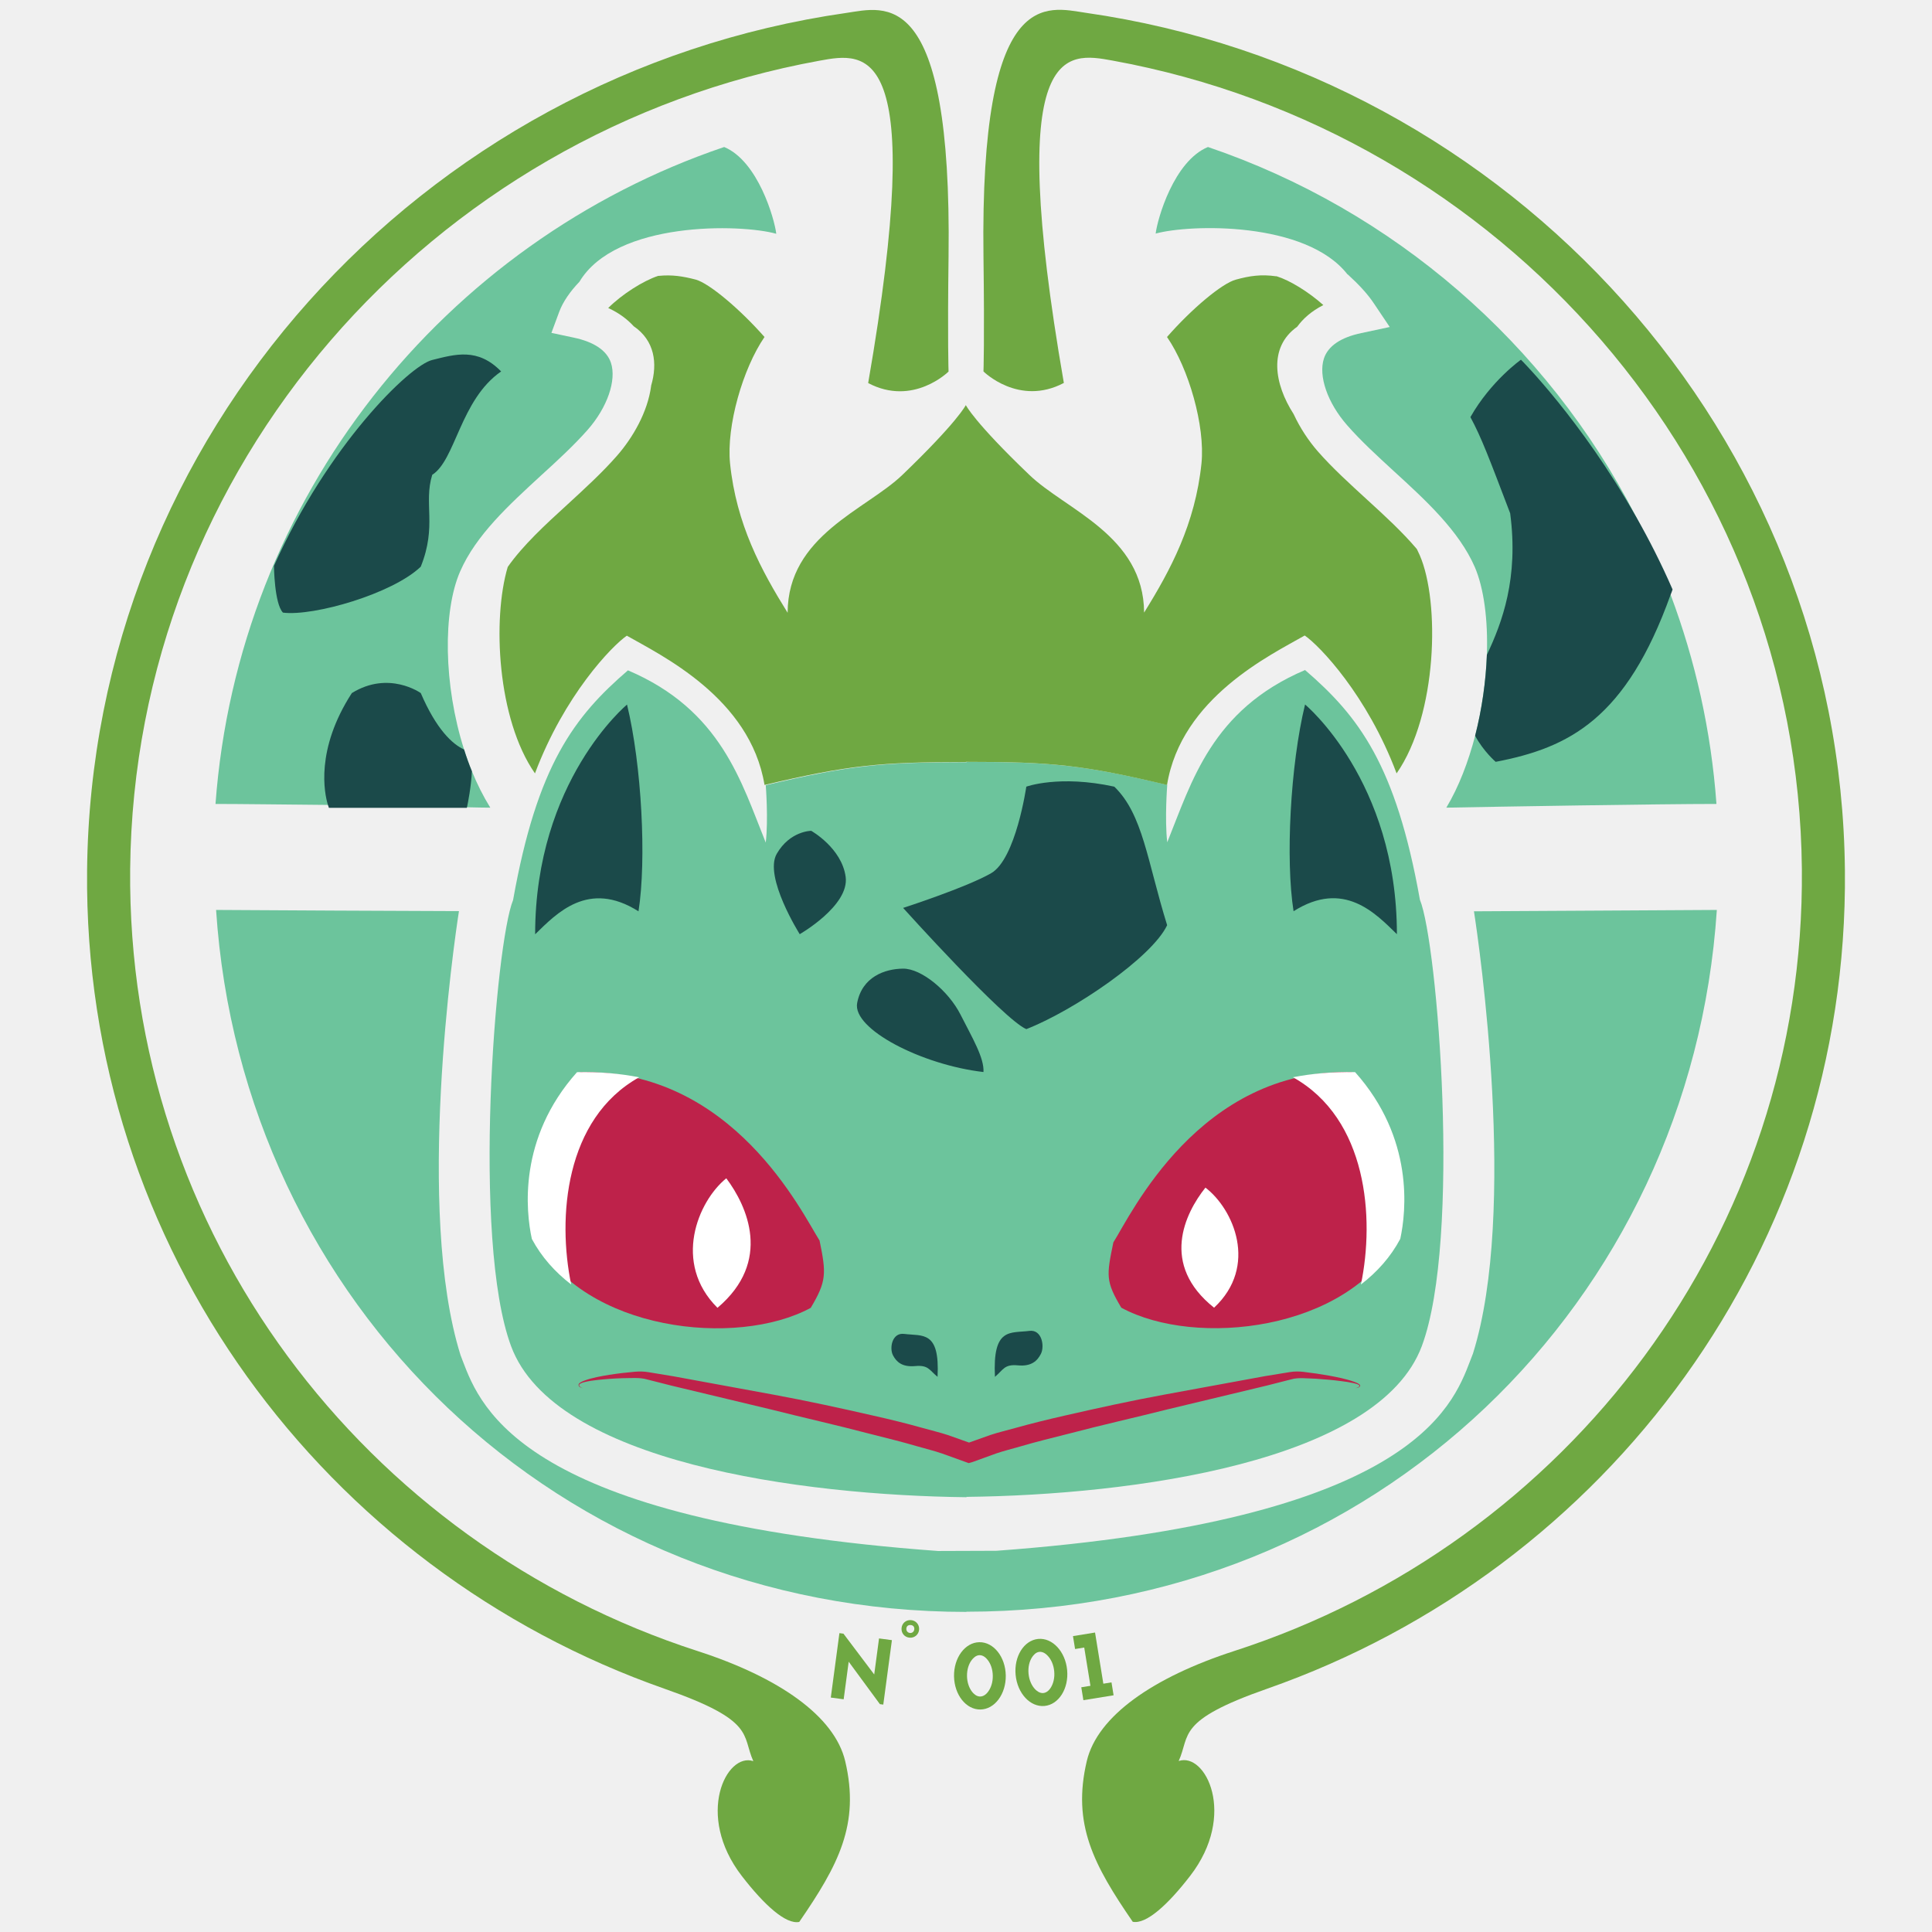
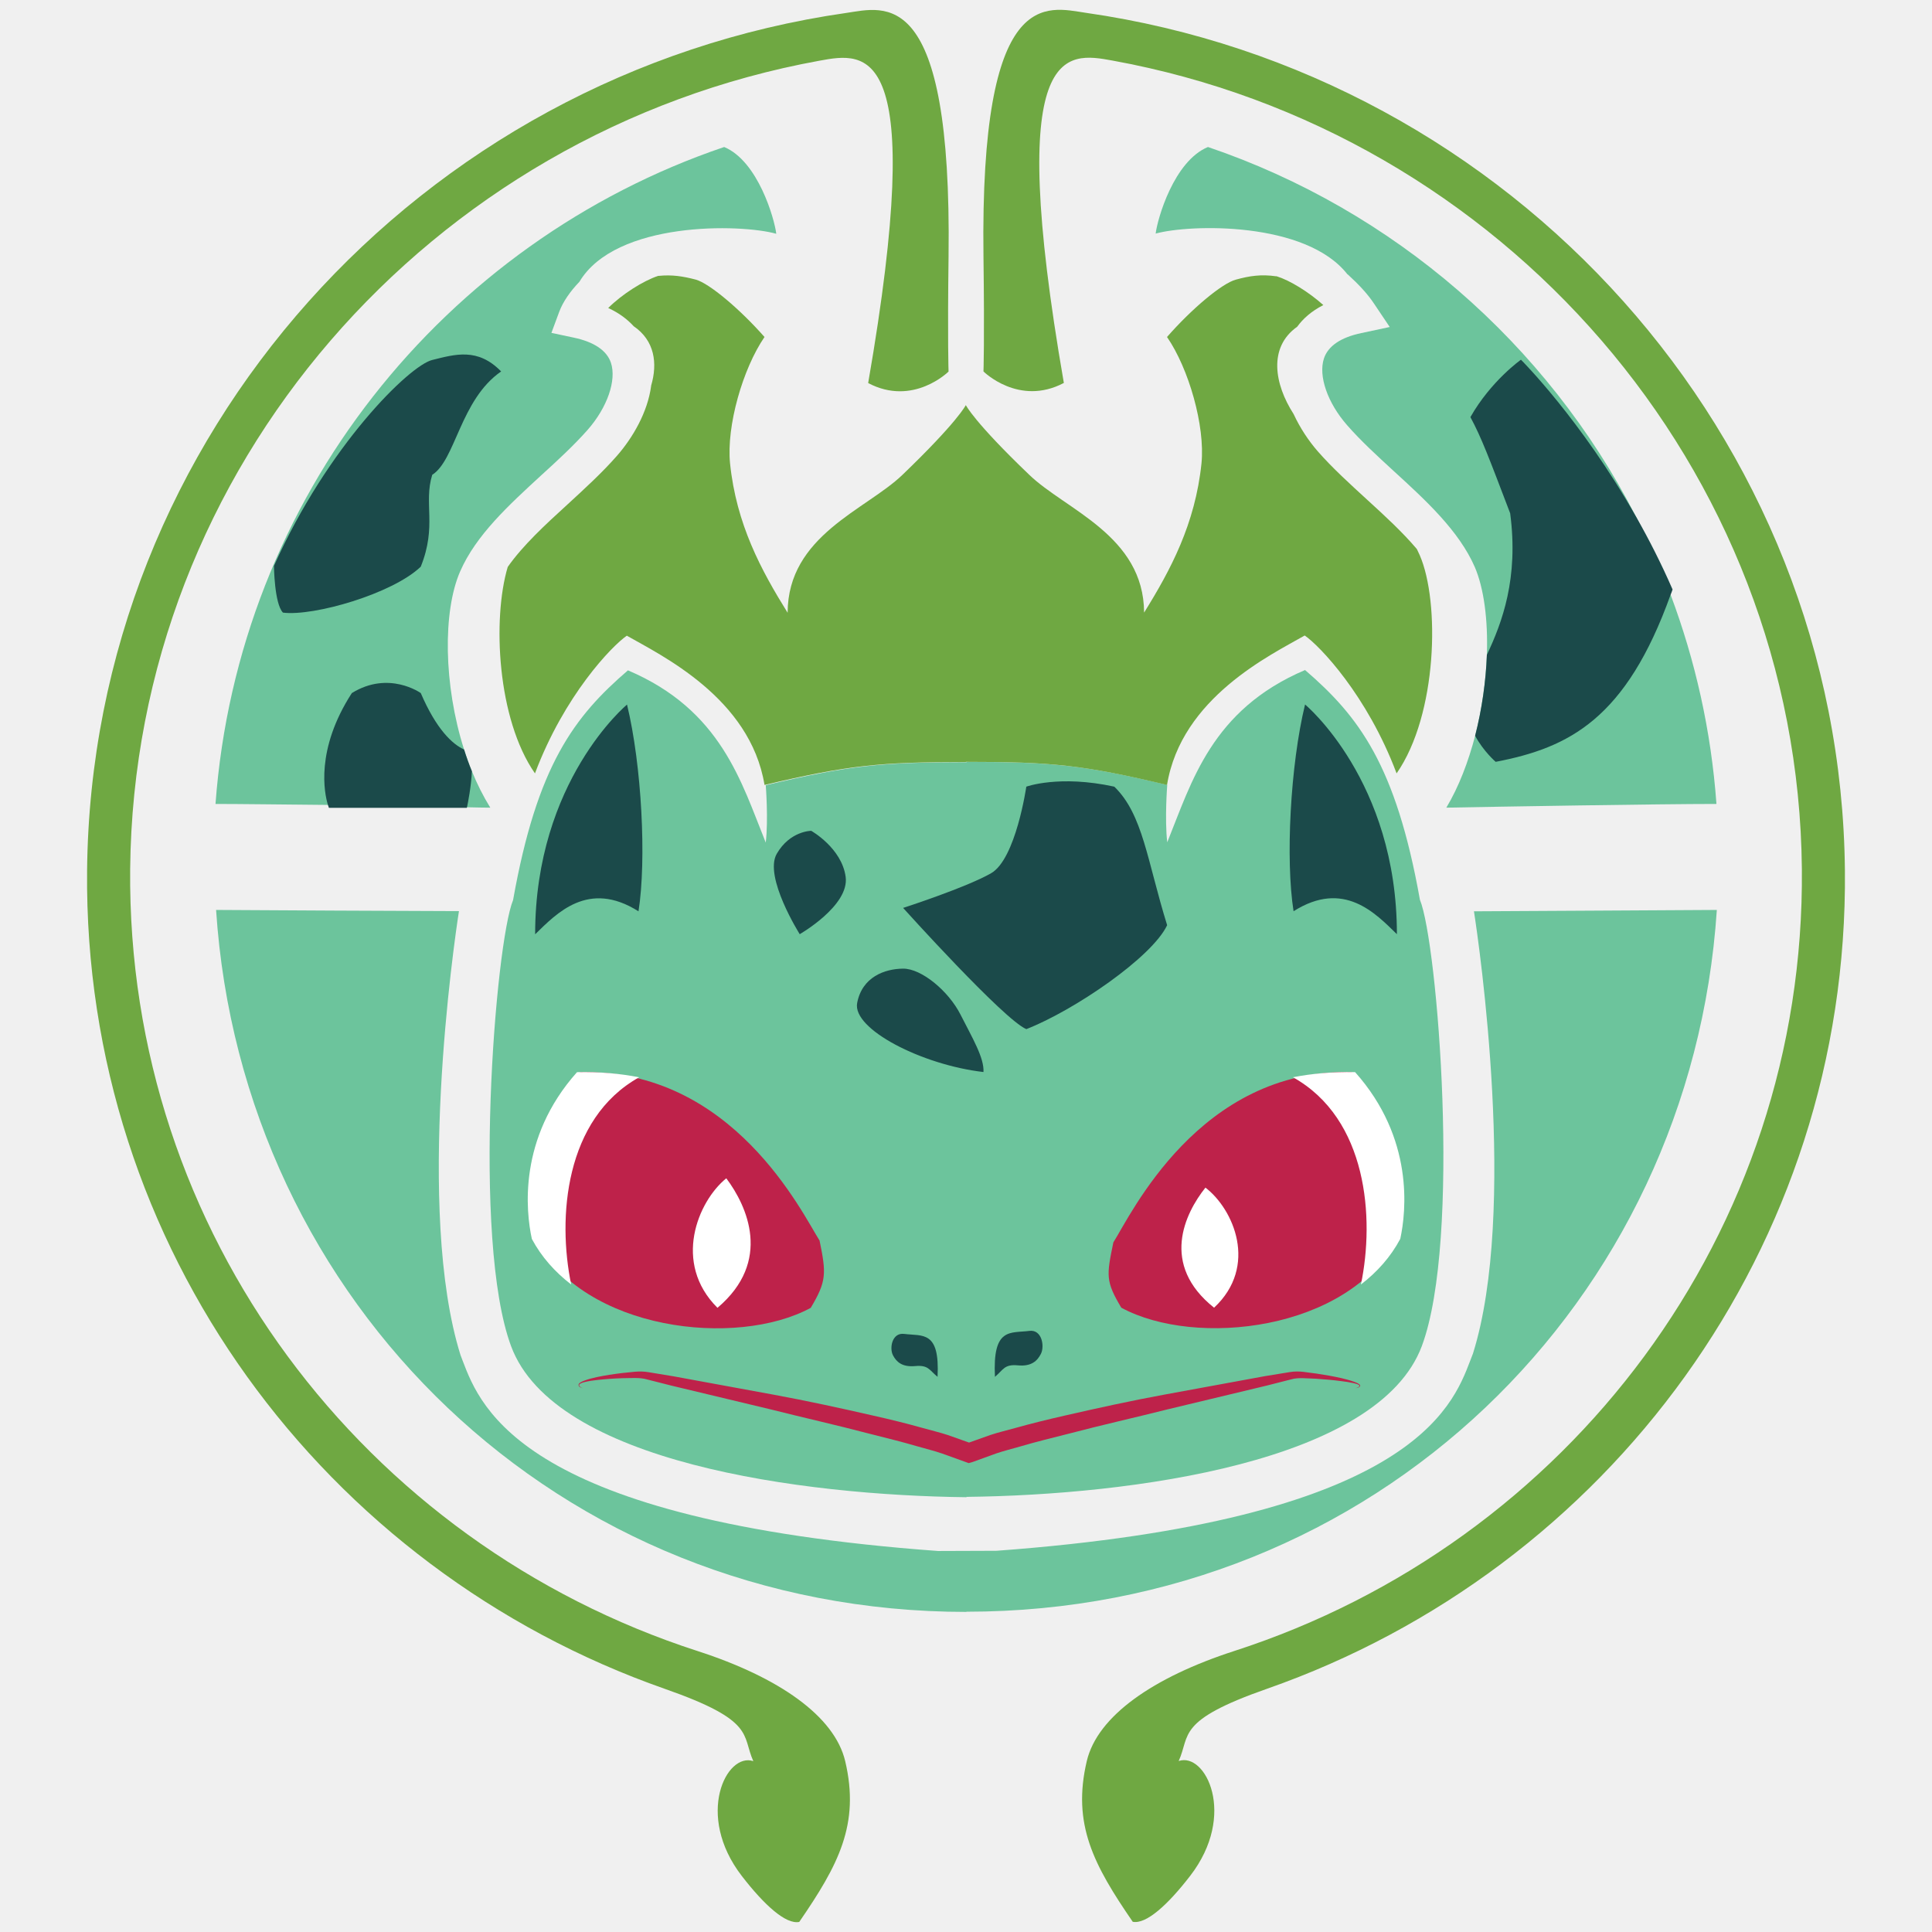
<svg xmlns="http://www.w3.org/2000/svg" version="1.1" id="Layer_1" x="0px" y="0px" width="1000px" height="1000px" viewBox="0 0 1000 1000" enable-background="new 0 0 1000 1000" xml:space="preserve">
-   <g>
-     <path fill="#6CC49C" d="M769.606,339.07v-0.099c0.613-18.148-1.523-34.474-6.276-45.522c-8.217-18.757-25.345-34.469-41.879-49.577   c-8.813-8.108-17.128-15.712-24.128-23.722c-10.246-11.657-14.999-25.548-12.068-34.573c2.139-6.484,8.724-10.944,19.365-13.177   l14.702-3.144l-8.307-12.366c-3.237-4.871-8.02-9.94-13.376-14.806c-0.108-0.099-0.108-0.099-0.208-0.099   c-21.603-27.578-81.521-25.954-99.263-21.088c0.911-7.604,9.426-37.508,27.068-44.81   c96.113,32.647,175.506,101.787,221.314,190.901c0.101,0.203,0.208,0.302,0.307,0.505c6.685,12.979,12.675,26.458,17.852,40.349   c12.772,34.068,20.979,70.358,23.722,108.277c-29.603,0-113.943,1.42-139.813,1.925c6.505-10.846,11.365-23.722,14.92-37.206   C767.073,367.048,769.1,352.555,769.606,339.07z" />
-     <path fill="#6CC49C" d="M500.372,774.959c-85.555-0.97-213.391-17.998-235.795-78.074c-20.549-55.106-8.148-208.885,0.995-231.028   c12.439-69.759,31.613-94.931,59.453-118.89c48.368,20.583,58.684,57.913,71.328,89.159c1.41-12.088,0-29.716,0-29.716   c43.442-10.271,59.561-11.89,104.028-11.89l-0.242-0.164c44.448,0,60.597,1.619,104.029,11.891c0,0-1.406,17.632,0,29.716   c12.652-31.256,22.959-68.585,71.324-89.154c27.84,23.954,47.007,49.125,59.451,118.89c9.139,22.127,21.544,175.923,1,231.009   c-22.414,60.096-150.24,77.113-235.795,78.074L500.372,774.959z" />
-     <path fill="#6CC49C" d="M500.139,834.224l0.203,0.099c-211.483,0-375.11-160.378-388.496-363.342   c23.825,0.202,98.44,0.505,125.712,0.608c-2.634,16.727-22.607,155.112,0.812,229.82l1.119,2.95   c9.426,24.724,31.527,82.72,246.052,98.433l30.217-0.108c213.702-15.703,235.81-73.7,245.235-98.433l1.415-3.652   c23.117-73.709,3.236-211.474,0.506-228.909c27.266-0.203,101.896-0.505,125.716-0.708   C875.245,673.836,711.717,834.224,500.139,834.224z" />
-     <path fill="#6CC49C" stroke="#FFFFFF" stroke-width="2" stroke-miterlimit="10" d="M500.13,834.244" />
-     <path fill="#6CC49C" d="M289.466,161.353l-4.054,10.944l11.455,2.436c10.646,2.227,17.236,6.692,19.366,13.078   c2.939,9.024-1.827,23.014-12.064,34.671c-6.994,7.911-15.311,15.613-24.127,23.623c-16.53,15.208-33.663,30.82-41.875,49.676   c-9.02,20.682-8.614,58.7,2.029,92.153c1.218,3.856,2.535,7.604,4.055,11.257c2.738,6.688,5.88,12.975,9.529,18.855   c-2.94,0-7.094-0.099-12.063-0.203c-17.539-0.302-45.518-0.812-71.981-1.218c-23.52-0.204-45.722-0.505-58.19-0.505   c11.657-158.56,118.312-290.86,263.284-340.031c17.539,7.301,26.058,37.206,26.969,44.914   c-18.351-5.174-83.031-6.693-101.887,24.835C295.145,150.808,291.392,156.179,289.466,161.353z" />
-     <path fill="#6CC49C" d="M499.897,394.415L499.897,394.415z" />
-     <path fill="#1B4A4A" d="M675.493,364.639c0,0,47.541,39.409,47.541,118.9c-10.99-10.697-27.444-28.385-53.482-11.891   C665.334,445.145,667.848,396.058,675.493,364.639z" />
-     <path fill="#1B4A4A" d="M532.826,688.865c-9.931,1.287-19.128-1.961-17.841,23.78c4.455-3.763,4.852-6.603,11.88-5.938   c7.03,0.672,10.079-2.377,11.9-5.94C540.786,696.785,539.281,688.033,532.826,688.865z" />
-     <path fill="#1B4A4A" d="M467.444,469.936c0,0,52.176,57.928,63.788,62.74c24.723-9.664,65.047-37.161,72.878-53.8   c-10.355-33.364-12.504-57.319-27.347-71.699c-28.521-6.243-45.552,0-45.552,0s-5.395,37.452-18.216,44.804   C500.169,459.361,467.444,469.936,467.444,469.936z" />
-     <path fill="#1B4A4A" d="M413.936,483.528c0,0,25.851-14.782,23.771-29.727c-2.079-14.945-17.822-23.771-17.822-23.771   s-10.979,0-17.835,11.881C395.19,453.802,413.936,483.528,413.936,483.528z" />
-     <path fill="#1B4A4A" d="M443.657,519.189c2.535-13.503,14.247-17.746,23.786-17.82c9.52-0.078,23.519,11.563,29.717,23.781   c6.192,12.217,12.301,22.396,11.885,29.73C477.284,551.229,441.132,532.713,443.657,519.189z" />
-     <path fill="#1B4A4A" d="M865.719,305.106c-0.307,0.916-0.613,1.827-1.029,2.738c-23.019,64.175-52.413,79.18-90.529,86.479   c0,0-6.286-5.375-10.644-13.484c3.545-13.792,5.573-28.286,6.079-41.77v-0.099c7.9-16.732,16.523-39.642,12.06-73.303   c-11.06-28.994-14.802-39.028-20.573-49.775c10.644-18.756,26.157-29.706,26.157-29.706s31.018,30.924,59.313,80.802   c0.1,0.203,0.198,0.302,0.297,0.505C853.443,279.054,859.84,291.623,865.719,305.106z" />
-     <path fill="#1B4A4A" d="M141.806,292.899c0,0,0.164,19.519,4.644,24.192c15.97,2.019,56.784-9.802,71.333-23.776   c8.505-21.157,1.346-32.633,5.939-47.557c12.095-7.604,14.511-38.87,35.667-53.498c-12.146-12.45-23.815-8.871-35.667-5.94   C211.891,189.231,169.568,230.764,141.806,292.899z" />
-     <path fill="#1B4A4A" d="M244.251,399.191c-0.302,7.604-2.129,16.826-2.534,18.652c-0.099,0.203-0.099,0.302-0.099,0.302h-71.373   c0,0-0.203-0.505-0.51-1.52c-1.822-5.881-6.589-28.588,12.371-57.888c19.163-11.861,35.686,0,35.686,0   c8.01,18.658,16.322,26.459,22.405,29.196C241.414,391.791,242.733,395.538,244.251,399.191z" />
-     <path fill="#1B4A4A" d="M467.979,690.43c9.623,1.207,18.533-1.842,17.296,22.216c-4.327-3.534-4.703-6.179-11.524-5.574   c-6.826,0.646-9.776-2.196-11.529-5.544C460.256,697.815,461.696,689.637,467.979,690.43z" />
-     <path fill="#BE224A" d="M580.387,676.865c-8.196-13.73-7.651-16.663-4.117-33.8c8.96-14.078,44.374-89.937,123.399-88.174   c30.632,34.295,26.454,72.174,23.374,86.332C697.571,688.904,618.773,697.676,580.387,676.865z" />
-     <path fill="#FFFFFF" d="M623.929,614.711c-10.612,13.306-23.582,39.819,4.477,62.154   C651.433,655.342,638.465,625.799,623.929,614.711z" />
-     <g>
-       <g>
-         <path fill="#6FA842" d="M638.94,854.52c172.485-55.778,295.51-216.266,293.706-404.801     c-1.998-208.083-155.595-381.729-356.772-418.36c-24.325-4.431-55.978-10.301-25.226,166.854     c-23.286,12.276-41.604-5.951-41.604-5.951s0.574-15.692,0-59.438C507.202-8.452,541.905,3.74,562.031,6.631     C782.25,38.214,952.765,225.258,954.923,450.629c1.881,195.108-122.835,361.735-299.112,423.473     c-47.195,16.534-39.603,23.861-45.722,37.396c13.841-4.771,30.355,27.819,5.94,59.441     c-11.465,14.872-22.712,25.157-29.722,23.781c-20.178-29.395-31.503-50.503-23.78-83.224     C568.051,888.222,596.863,868.143,638.94,854.52z" />
-         <path fill="#6FA842" d="M437.474,911.567c7.737,32.739-3.599,53.849-23.785,83.223c-6.995,1.406-18.237-8.91-29.711-23.761     c-24.416-31.643-7.892-64.215,5.939-59.462c-6.114-13.545,1.479-20.871-45.716-37.385     c-176.279-61.74-300.99-228.386-299.124-423.479c2.159-225.37,172.685-412.42,392.901-444.002     c20.137-2.886,54.828-15.083,52.991,126.182c-0.563,43.745,0,59.438,0,59.438s-18.315,18.232-41.606,5.95     c30.751-177.14-0.892-171.283-25.212-166.853C222.97,68.049,69.379,241.693,67.374,449.777     C65.568,638.293,188.595,798.799,361.073,854.58C403.169,868.183,431.969,888.281,437.474,911.567z" />
+   <defs id="defs83" />
+   <g id="g3">
+     <path fill="#6CC49C" d="M769.606,339.07v-0.099c0.613-18.148-1.523-34.474-6.276-45.522c-8.217-18.757-25.345-34.469-41.879-49.577   c-8.813-8.108-17.128-15.712-24.128-23.722c-10.246-11.657-14.999-25.548-12.068-34.573c2.139-6.484,8.724-10.944,19.365-13.177   l14.702-3.144l-8.307-12.366c-3.237-4.871-8.02-9.94-13.376-14.806c-0.108-0.099-0.108-0.099-0.208-0.099   c-21.603-27.578-81.521-25.954-99.263-21.088c0.911-7.604,9.426-37.508,27.068-44.81   c96.113,32.647,175.506,101.787,221.314,190.901c0.101,0.203,0.208,0.302,0.307,0.505c6.685,12.979,12.675,26.458,17.852,40.349   c12.772,34.068,20.979,70.358,23.722,108.277c-29.603,0-113.943,1.42-139.813,1.925c6.505-10.846,11.365-23.722,14.92-37.206   C767.073,367.048,769.1,352.555,769.606,339.07z" id="path5" />
+     <path fill="#6CC49C" d="M500.372,774.959c-85.555-0.97-213.391-17.998-235.795-78.074c-20.549-55.106-8.148-208.885,0.995-231.028   c12.439-69.759,31.613-94.931,59.453-118.89c48.368,20.583,58.684,57.913,71.328,89.159c1.41-12.088,0-29.716,0-29.716   c43.442-10.271,59.561-11.89,104.028-11.89l-0.242-0.164c44.448,0,60.597,1.619,104.029,11.891c0,0-1.406,17.632,0,29.716   c12.652-31.256,22.959-68.585,71.324-89.154c27.84,23.954,47.007,49.125,59.451,118.89c9.139,22.127,21.544,175.923,1,231.009   c-22.414,60.096-150.24,77.113-235.795,78.074L500.372,774.959z" id="path7" />
+     <path fill="#6CC49C" d="M500.139,834.224l0.203,0.099c-211.483,0-375.11-160.378-388.496-363.342   c23.825,0.202,98.44,0.505,125.712,0.608c-2.634,16.727-22.607,155.112,0.812,229.82l1.119,2.95   c9.426,24.724,31.527,82.72,246.052,98.433l30.217-0.108c213.702-15.703,235.81-73.7,245.235-98.433l1.415-3.652   c23.117-73.709,3.236-211.474,0.506-228.909c27.266-0.203,101.896-0.505,125.716-0.708   C875.245,673.836,711.717,834.224,500.139,834.224z" id="path9" />
+     <path fill="#6CC49C" stroke="#FFFFFF" stroke-width="2" stroke-miterlimit="10" d="M500.13,834.244" id="path11" />
+     <path fill="#6CC49C" d="M289.466,161.353l-4.054,10.944l11.455,2.436c10.646,2.227,17.236,6.692,19.366,13.078   c2.939,9.024-1.827,23.014-12.064,34.671c-6.994,7.911-15.311,15.613-24.127,23.623c-16.53,15.208-33.663,30.82-41.875,49.676   c-9.02,20.682-8.614,58.7,2.029,92.153c1.218,3.856,2.535,7.604,4.055,11.257c2.738,6.688,5.88,12.975,9.529,18.855   c-2.94,0-7.094-0.099-12.063-0.203c-17.539-0.302-45.518-0.812-71.981-1.218c-23.52-0.204-45.722-0.505-58.19-0.505   c11.657-158.56,118.312-290.86,263.284-340.031c17.539,7.301,26.058,37.206,26.969,44.914   c-18.351-5.174-83.031-6.693-101.887,24.835C295.145,150.808,291.392,156.179,289.466,161.353z" id="path13" />
+     <path fill="#6CC49C" d="M499.897,394.415L499.897,394.415z" id="path15" />
+     <path fill="#1B4A4A" d="M675.493,364.639c0,0,47.541,39.409,47.541,118.9c-10.99-10.697-27.444-28.385-53.482-11.891   C665.334,445.145,667.848,396.058,675.493,364.639z" id="path17" />
+     <path fill="#1B4A4A" d="M532.826,688.865c-9.931,1.287-19.128-1.961-17.841,23.78c4.455-3.763,4.852-6.603,11.88-5.938   c7.03,0.672,10.079-2.377,11.9-5.94C540.786,696.785,539.281,688.033,532.826,688.865z" id="path19" />
+     <path fill="#1B4A4A" d="M467.444,469.936c0,0,52.176,57.928,63.788,62.74c24.723-9.664,65.047-37.161,72.878-53.8   c-10.355-33.364-12.504-57.319-27.347-71.699c-28.521-6.243-45.552,0-45.552,0s-5.395,37.452-18.216,44.804   C500.169,459.361,467.444,469.936,467.444,469.936z" id="path21" />
+     <path fill="#1B4A4A" d="M413.936,483.528c0,0,25.851-14.782,23.771-29.727c-2.079-14.945-17.822-23.771-17.822-23.771   s-10.979,0-17.835,11.881C395.19,453.802,413.936,483.528,413.936,483.528z" id="path23" />
+     <path fill="#1B4A4A" d="M443.657,519.189c2.535-13.503,14.247-17.746,23.786-17.82c9.52-0.078,23.519,11.563,29.717,23.781   c6.192,12.217,12.301,22.396,11.885,29.73C477.284,551.229,441.132,532.713,443.657,519.189z" id="path25" />
+     <path fill="#1B4A4A" d="M865.719,305.106c-0.307,0.916-0.613,1.827-1.029,2.738c-23.019,64.175-52.413,79.18-90.529,86.479   c0,0-6.286-5.375-10.644-13.484c3.545-13.792,5.573-28.286,6.079-41.77v-0.099c7.9-16.732,16.523-39.642,12.06-73.303   c-11.06-28.994-14.802-39.028-20.573-49.775c10.644-18.756,26.157-29.706,26.157-29.706s31.018,30.924,59.313,80.802   c0.1,0.203,0.198,0.302,0.297,0.505C853.443,279.054,859.84,291.623,865.719,305.106z" id="path27" />
+     <path fill="#1B4A4A" d="M141.806,292.899c0,0,0.164,19.519,4.644,24.192c15.97,2.019,56.784-9.802,71.333-23.776   c8.505-21.157,1.346-32.633,5.939-47.557c12.095-7.604,14.511-38.87,35.667-53.498c-12.146-12.45-23.815-8.871-35.667-5.94   C211.891,189.231,169.568,230.764,141.806,292.899z" id="path29" />
+     <path fill="#1B4A4A" d="M244.251,399.191c-0.302,7.604-2.129,16.826-2.534,18.652c-0.099,0.203-0.099,0.302-0.099,0.302h-71.373   c0,0-0.203-0.505-0.51-1.52c-1.822-5.881-6.589-28.588,12.371-57.888c19.163-11.861,35.686,0,35.686,0   c8.01,18.658,16.322,26.459,22.405,29.196C241.414,391.791,242.733,395.538,244.251,399.191z" id="path31" />
+     <path fill="#1B4A4A" d="M467.979,690.43c9.623,1.207,18.533-1.842,17.296,22.216c-4.327-3.534-4.703-6.179-11.524-5.574   c-6.826,0.646-9.776-2.196-11.529-5.544C460.256,697.815,461.696,689.637,467.979,690.43z" id="path33" />
+     <path fill="#BE224A" d="M580.387,676.865c-8.196-13.73-7.651-16.663-4.117-33.8c8.96-14.078,44.374-89.937,123.399-88.174   c30.632,34.295,26.454,72.174,23.374,86.332C697.571,688.904,618.773,697.676,580.387,676.865z" id="path35" />
+     <path fill="#FFFFFF" d="M623.929,614.711c-10.612,13.306-23.582,39.819,4.477,62.154   C651.433,655.342,638.465,625.799,623.929,614.711z" id="path37" />
+     <g id="g39">
+       <g id="g41">
+         <path fill="#6FA842" d="M638.94,854.52c172.485-55.778,295.51-216.266,293.706-404.801     c-1.998-208.083-155.595-381.729-356.772-418.36c-24.325-4.431-55.978-10.301-25.226,166.854     c-23.286,12.276-41.604-5.951-41.604-5.951s0.574-15.692,0-59.438C507.202-8.452,541.905,3.74,562.031,6.631     C782.25,38.214,952.765,225.258,954.923,450.629c1.881,195.108-122.835,361.735-299.112,423.473     c-47.195,16.534-39.603,23.861-45.722,37.396c13.841-4.771,30.355,27.819,5.94,59.441     c-11.465,14.872-22.712,25.157-29.722,23.781c-20.178-29.395-31.503-50.503-23.78-83.224     C568.051,888.222,596.863,868.143,638.94,854.52z" id="path43" />
+         <path fill="#6FA842" d="M437.474,911.567c7.737,32.739-3.599,53.849-23.785,83.223c-6.995,1.406-18.237-8.91-29.711-23.761     c-24.416-31.643-7.892-64.215,5.939-59.462c-6.114-13.545,1.479-20.871-45.716-37.385     c-176.279-61.74-300.99-228.386-299.124-423.479c2.159-225.37,172.685-412.42,392.901-444.002     c20.137-2.886,54.828-15.083,52.991,126.182c-0.563,43.745,0,59.438,0,59.438s-18.315,18.232-41.606,5.95     c30.751-177.14-0.892-171.283-25.212-166.853C222.97,68.049,69.379,241.693,67.374,449.777     C65.568,638.293,188.595,798.799,361.073,854.58C403.169,868.183,431.969,888.281,437.474,911.567z" id="path45" />
      </g>
    </g>
-     <path fill="#1B4A4A" d="M330.486,471.697c-26.055-16.494-42.508,1.198-53.498,11.89c0-79.491,47.557-118.9,47.557-118.9   C332.177,396.107,334.682,445.208,330.486,471.697z" />
-     <path fill="#BE224A" d="M276.978,641.264c-3.084-14.147-7.258-52.018,23.38-86.313c79.025-1.763,114.895,73.085,123.845,87.164   c3.539,17.146,3.619,21.067-4.559,34.819C381.249,697.735,302.447,688.943,276.978,641.264z" />
-     <path fill="#FFFFFF" d="M275.284,641.264c-3.084-14.147-7.256-52.018,23.38-86.313c11.608-0.276,22.301,0.732,32.157,2.652   c-38.523,21.465-42.324,72.789-35.182,107.243C287.288,658.431,280.264,650.59,275.284,641.264z" />
-     <path fill="#FFFFFF" d="M704.421,664.847c7.148-34.454,3.347-85.778-35.187-107.263c9.86-1.91,20.555-2.91,32.156-2.653   c30.633,34.296,26.454,72.175,23.387,86.313C719.806,650.59,712.779,658.431,704.421,664.847z" />
-     <path fill="#FFFFFF" d="M371.365,676.924c28.478-24.098,15.33-52.689,4.563-67.045   C361.166,621.838,348.013,653.717,371.365,676.924z" />
-     <g>
-       <path fill="#BE224A" d="M301.664,718.605c-0.801-0.396-2.614-0.673-2.128-2.217c0.771-1.002,1.896-1.348,2.911-1.782    c2.099-0.793,4.247-1.327,6.415-1.813c4.342-0.92,8.707-1.563,13.098-2.099c4.46-0.347,8.639-1.315,13.639-0.465l13.005,2.147    l51.849,9.516c17.306,3.188,34.478,6.93,51.67,10.859c8.599,1.932,17.158,4.029,25.712,6.437    c4.287,1.228,8.534,2.188,12.865,3.623l13.029,4.624l-3.511-0.299l0.145-0.038l-0.821,0.297l13.028-4.634    c4.327-1.445,8.563-2.396,12.86-3.613c8.563-2.406,17.118-4.485,25.701-6.445c17.178-3.921,34.364-7.701,51.65-10.871    l51.858-9.522l12.971-2.119c5.107-0.871,9.207,0.315,13.663,0.753c4.376,0.652,8.731,1.404,13.038,2.375    c2.158,0.525,4.297,1.07,6.405,1.822c1.03,0.387,2.118,0.723,3.029,1.535c0.644,0.515-0.04,1.355-0.544,1.436    c-0.515,0.218-1.062,0.316-1.595,0.455c0.813-0.277,2.692-0.893,1.86-1.624c-0.802-0.574-1.93-0.813-2.97-1.069    c-2.119-0.476-4.276-0.771-6.455-1.029c-4.327-0.573-8.673-0.949-13.028-1.228c-4.237-0.1-9.029-0.733-12.545,0.297l-12.82,3.269    l-51.205,12.274c-17.01,4.298-34.139,8.101-51.047,12.564c-8.476,2.157-16.989,4.208-25.307,6.663    c-4.139,1.208-8.455,2.258-12.443,3.613l-11.771,4.268l-0.818,0.287l-0.144,0.04l-1.52,0.415l-1.989-0.723l-11.772-4.238    c-3.979-1.385-8.311-2.416-12.455-3.623c-8.315-2.465-16.831-4.494-25.314-6.674c-16.91-4.453-34.038-8.275-51.058-12.572    l-51.25-12.276l-12.78-3.247c-3.629-1.061-8.347-0.613-12.604-0.604c-4.362,0.147-8.728,0.436-13.059,0.931    c-2.159,0.237-4.336,0.524-6.425,1.05c-1.017,0.268-2.149,0.563-2.817,1.258C299.314,717.447,300.823,718.189,301.664,718.605z" />
+     <path fill="#1B4A4A" d="M330.486,471.697c-26.055-16.494-42.508,1.198-53.498,11.89c0-79.491,47.557-118.9,47.557-118.9   C332.177,396.107,334.682,445.208,330.486,471.697z" id="path47" />
+     <path fill="#BE224A" d="M276.978,641.264c-3.084-14.147-7.258-52.018,23.38-86.313c79.025-1.763,114.895,73.085,123.845,87.164   c3.539,17.146,3.619,21.067-4.559,34.819C381.249,697.735,302.447,688.943,276.978,641.264z" id="path49" />
+     <path fill="#FFFFFF" d="M275.284,641.264c-3.084-14.147-7.256-52.018,23.38-86.313c11.608-0.276,22.301,0.732,32.157,2.652   c-38.523,21.465-42.324,72.789-35.182,107.243C287.288,658.431,280.264,650.59,275.284,641.264z" id="path51" />
+     <path fill="#FFFFFF" d="M704.421,664.847c7.148-34.454,3.347-85.778-35.187-107.263c9.86-1.91,20.555-2.91,32.156-2.653   c30.633,34.296,26.454,72.175,23.387,86.313C719.806,650.59,712.779,658.431,704.421,664.847z" id="path53" />
+     <path fill="#FFFFFF" d="M371.365,676.924c28.478-24.098,15.33-52.689,4.563-67.045   C361.166,621.838,348.013,653.717,371.365,676.924z" id="path55" />
+     <g id="g57">
+       <path fill="#BE224A" d="M301.664,718.605c-0.801-0.396-2.614-0.673-2.128-2.217c0.771-1.002,1.896-1.348,2.911-1.782    c2.099-0.793,4.247-1.327,6.415-1.813c4.342-0.92,8.707-1.563,13.098-2.099c4.46-0.347,8.639-1.315,13.639-0.465l13.005,2.147    l51.849,9.516c17.306,3.188,34.478,6.93,51.67,10.859c8.599,1.932,17.158,4.029,25.712,6.437    c4.287,1.228,8.534,2.188,12.865,3.623l13.029,4.624l-3.511-0.299l0.145-0.038l-0.821,0.297l13.028-4.634    c4.327-1.445,8.563-2.396,12.86-3.613c8.563-2.406,17.118-4.485,25.701-6.445c17.178-3.921,34.364-7.701,51.65-10.871    l51.858-9.522l12.971-2.119c5.107-0.871,9.207,0.315,13.663,0.753c4.376,0.652,8.731,1.404,13.038,2.375    c2.158,0.525,4.297,1.07,6.405,1.822c1.03,0.387,2.118,0.723,3.029,1.535c0.644,0.515-0.04,1.355-0.544,1.436    c-0.515,0.218-1.062,0.316-1.595,0.455c0.813-0.277,2.692-0.893,1.86-1.624c-0.802-0.574-1.93-0.813-2.97-1.069    c-2.119-0.476-4.276-0.771-6.455-1.029c-4.327-0.573-8.673-0.949-13.028-1.228c-4.237-0.1-9.029-0.733-12.545,0.297l-12.82,3.269    l-51.205,12.274c-17.01,4.298-34.139,8.101-51.047,12.564c-8.476,2.157-16.989,4.208-25.307,6.663    c-4.139,1.208-8.455,2.258-12.443,3.613l-11.771,4.268l-0.818,0.287l-0.144,0.04l-1.52,0.415l-1.989-0.723l-11.772-4.238    c-3.979-1.385-8.311-2.416-12.455-3.623c-8.315-2.465-16.831-4.494-25.314-6.674c-16.91-4.453-34.038-8.275-51.058-12.572    l-51.25-12.276l-12.78-3.247c-3.629-1.061-8.347-0.613-12.604-0.604c-4.362,0.147-8.728,0.436-13.059,0.931    c-2.159,0.237-4.336,0.524-6.425,1.05c-1.017,0.268-2.149,0.563-2.817,1.258C299.314,717.447,300.823,718.189,301.664,718.605z" id="path59" />
    </g>
  </g>
-   <path fill="none" stroke="#010101" stroke-width="0.25" stroke-miterlimit="10" d="M52.061,498.537" />
-   <path fill="none" stroke="#010101" stroke-width="0.25" stroke-miterlimit="10" d="M500.13,5.85" />
-   <path fill="#6FA842" d="M722.876,400.306c-15.208-40.454-39.859-66.101-47.552-71.373c-17.533,10.04-63.868,32.137-71.274,77.353  c-43.481-10.341-59.609-11.96-103.91-11.96h-0.104l-0.204,0.099c-44.502,0-60.625,1.624-104.118,11.861  c-7.4-45.112-53.729-67.214-71.269-77.253c-7.708,5.277-32.34,30.82-47.547,71.274c-19.569-28.083-22.104-79.991-14.095-106.856  c7.807-11.153,19.465-21.9,30.919-32.34c8.822-8.114,18.049-16.524,25.751-25.346c8.114-9.326,15.718-22.405,17.539-35.889  c0-0.104,0-0.204,0-0.204c3.451-11.658,1.827-23.419-9.019-30.82c-3.144-3.445-7.401-6.792-13.184-9.425  c7.1-7.1,18.147-14.094,25.854-16.628h0.099c0.104,0,0.104,0,0.104,0c6.994-0.712,12.672,0.203,19.261,1.925  c6.995,1.926,22.812,15.207,35.583,29.702c-11.252,16.424-19.766,46.028-17.84,65.393c3.242,31.528,16.117,55.353,29.805,77.352  c0.1-40.042,40.652-53.324,59.408-71.372c28.489-27.37,32.746-35.989,32.746-35.989l0.104-0.099c0,0,4.258,8.718,32.751,35.989  c18.761,18.147,59.313,31.429,59.502,71.373c13.683-21.999,26.453-45.824,29.701-77.253c1.931-19.365-6.584-49.068-17.842-65.393  c12.771-14.599,28.593-27.88,35.691-29.702c7-1.925,12.979-2.841,20.791-1.722c0.108-0.104,0.208,0,0.288,0  c6.801,2.128,16.434,8.01,24.146,14.9c-6.188,3.144-10.555,7.098-13.484,11.153c0,0-0.108,0-0.108,0.104  c-15,10.644-11.752,29.701-1.822,45.112c0,0.104,0.1,0.203,0.1,0.203c3.348,7.197,7.713,13.688,12.365,19.058  c7.713,8.822,16.931,17.138,25.762,25.247c9.02,8.212,18.139,16.627,25.443,25.241c0.109,0.104,0.109,0.203,0.208,0.306  c0.517,1.016,0.911,2.024,1.428,3.04C745.369,311.498,744.064,369.892,722.876,400.306z" />
-   <path fill="#6FA842" d="M500.13,394.415L500.13,394.415z" />
-   <g>
-     <path fill="#6FA842" d="M455.427,882.058l-16.143-21.966l-2.602,19.459l-6.661-0.891l4.46-33.352l2.094,0.279l15.918,21.113   l2.494-18.65l6.661,0.891l-4.46,33.352L455.427,882.058z" />
-     <path fill="#6FA842" d="M466.634,842.778c0.192-2.585,2.3-4.401,4.885-4.21c2.537,0.188,4.401,2.301,4.209,4.886   c-0.192,2.584-2.348,4.397-4.885,4.209C468.259,847.472,466.442,845.363,466.634,842.778z M473.239,843.269   c0.1-1.34-0.712-2.074-1.861-2.159c-1.245-0.093-2.156,0.514-2.255,1.854c-0.089,1.197,0.705,2.17,1.95,2.263   C472.221,845.311,473.15,844.466,473.239,843.269z" />
-     <path fill="#6FA842" d="M520.582,867.192c0.162,9.646-5.705,17.521-13.096,17.646c-7.39,0.124-13.52-7.549-13.682-17.194   c-0.162-9.599,5.705-17.521,13.095-17.646C514.29,849.874,520.42,857.595,520.582,867.192z M502.928,859.282   c-0.752,0.973-1.354,2.23-1.765,3.534c-0.455,1.496-0.668,3.083-0.641,4.715c0.028,1.68,0.295,3.259,0.799,4.69   c0.455,1.336,1.099,2.525,1.884,3.521c0.735,0.899,2.201,2.411,4.168,2.378c1.968-0.033,3.43-1.594,4.086-2.518   c0.751-1.021,1.354-2.23,1.764-3.581c0.456-1.447,0.669-3.035,0.641-4.715c-0.027-1.632-0.294-3.211-0.799-4.691   c-0.454-1.288-1.099-2.525-1.883-3.473c-0.687-0.9-2.201-2.459-4.169-2.426S503.632,858.358,502.928,859.282z" />
-     <path fill="#6FA842" d="M552.348,864.395c0.908,9.605-4.334,17.912-11.694,18.607c-7.359,0.696-14.065-6.481-14.973-16.087   c-0.903-9.559,4.334-17.913,11.693-18.608C544.735,847.611,551.445,854.836,552.348,864.395z M534.132,857.871   c-0.675,1.027-1.179,2.329-1.486,3.66c-0.338,1.526-0.428,3.126-0.274,4.751c0.158,1.673,0.546,3.228,1.159,4.616   c0.557,1.297,1.291,2.434,2.15,3.364c0.803,0.841,2.381,2.234,4.341,2.049c1.959-0.185,3.296-1.854,3.879-2.825   c0.67-1.076,1.179-2.33,1.482-3.708c0.342-1.479,0.433-3.079,0.274-4.752c-0.154-1.624-0.542-3.179-1.16-4.615   c-0.552-1.25-1.29-2.434-2.146-3.317c-0.755-0.845-2.386-2.281-4.345-2.097C536.047,855.183,534.763,856.895,534.132,857.871z" />
-     <path fill="#6FA842" d="M575.308,870.796l1.085,6.68l-15.635,2.538l-1.085-6.681l4.738-0.769l-3.215-19.805l-4.738,0.77   l-1.084-6.681l11.418-1.854l4.299,26.485L575.308,870.796z" />
-   </g>
+   <path fill="none" stroke="#010101" stroke-width="0.25" stroke-miterlimit="10" d="M52.061,498.537" id="path61" />
+   <path fill="none" stroke="#010101" stroke-width="0.25" stroke-miterlimit="10" d="M500.13,5.85" id="path63" />
+   <path fill="#6FA842" d="M722.876,400.306c-15.208-40.454-39.859-66.101-47.552-71.373c-17.533,10.04-63.868,32.137-71.274,77.353  c-43.481-10.341-59.609-11.96-103.91-11.96h-0.104l-0.204,0.099c-44.502,0-60.625,1.624-104.118,11.861  c-7.4-45.112-53.729-67.214-71.269-77.253c-7.708,5.277-32.34,30.82-47.547,71.274c-19.569-28.083-22.104-79.991-14.095-106.856  c7.807-11.153,19.465-21.9,30.919-32.34c8.822-8.114,18.049-16.524,25.751-25.346c8.114-9.326,15.718-22.405,17.539-35.889  c0-0.104,0-0.204,0-0.204c3.451-11.658,1.827-23.419-9.019-30.82c-3.144-3.445-7.401-6.792-13.184-9.425  c7.1-7.1,18.147-14.094,25.854-16.628h0.099c0.104,0,0.104,0,0.104,0c6.994-0.712,12.672,0.203,19.261,1.925  c6.995,1.926,22.812,15.207,35.583,29.702c-11.252,16.424-19.766,46.028-17.84,65.393c3.242,31.528,16.117,55.353,29.805,77.352  c0.1-40.042,40.652-53.324,59.408-71.372c28.489-27.37,32.746-35.989,32.746-35.989l0.104-0.099c0,0,4.258,8.718,32.751,35.989  c18.761,18.147,59.313,31.429,59.502,71.373c13.683-21.999,26.453-45.824,29.701-77.253c1.931-19.365-6.584-49.068-17.842-65.393  c12.771-14.599,28.593-27.88,35.691-29.702c7-1.925,12.979-2.841,20.791-1.722c0.108-0.104,0.208,0,0.288,0  c6.801,2.128,16.434,8.01,24.146,14.9c-6.188,3.144-10.555,7.098-13.484,11.153c0,0-0.108,0-0.108,0.104  c-15,10.644-11.752,29.701-1.822,45.112c0,0.104,0.1,0.203,0.1,0.203c3.348,7.197,7.713,13.688,12.365,19.058  c7.713,8.822,16.931,17.138,25.762,25.247c9.02,8.212,18.139,16.627,25.443,25.241c0.109,0.104,0.109,0.203,0.208,0.306  c0.517,1.016,0.911,2.024,1.428,3.04C745.369,311.498,744.064,369.892,722.876,400.306z" id="path65" />
+   <path fill="#6FA842" d="M500.13,394.415L500.13,394.415z" id="path67" />
</svg>
